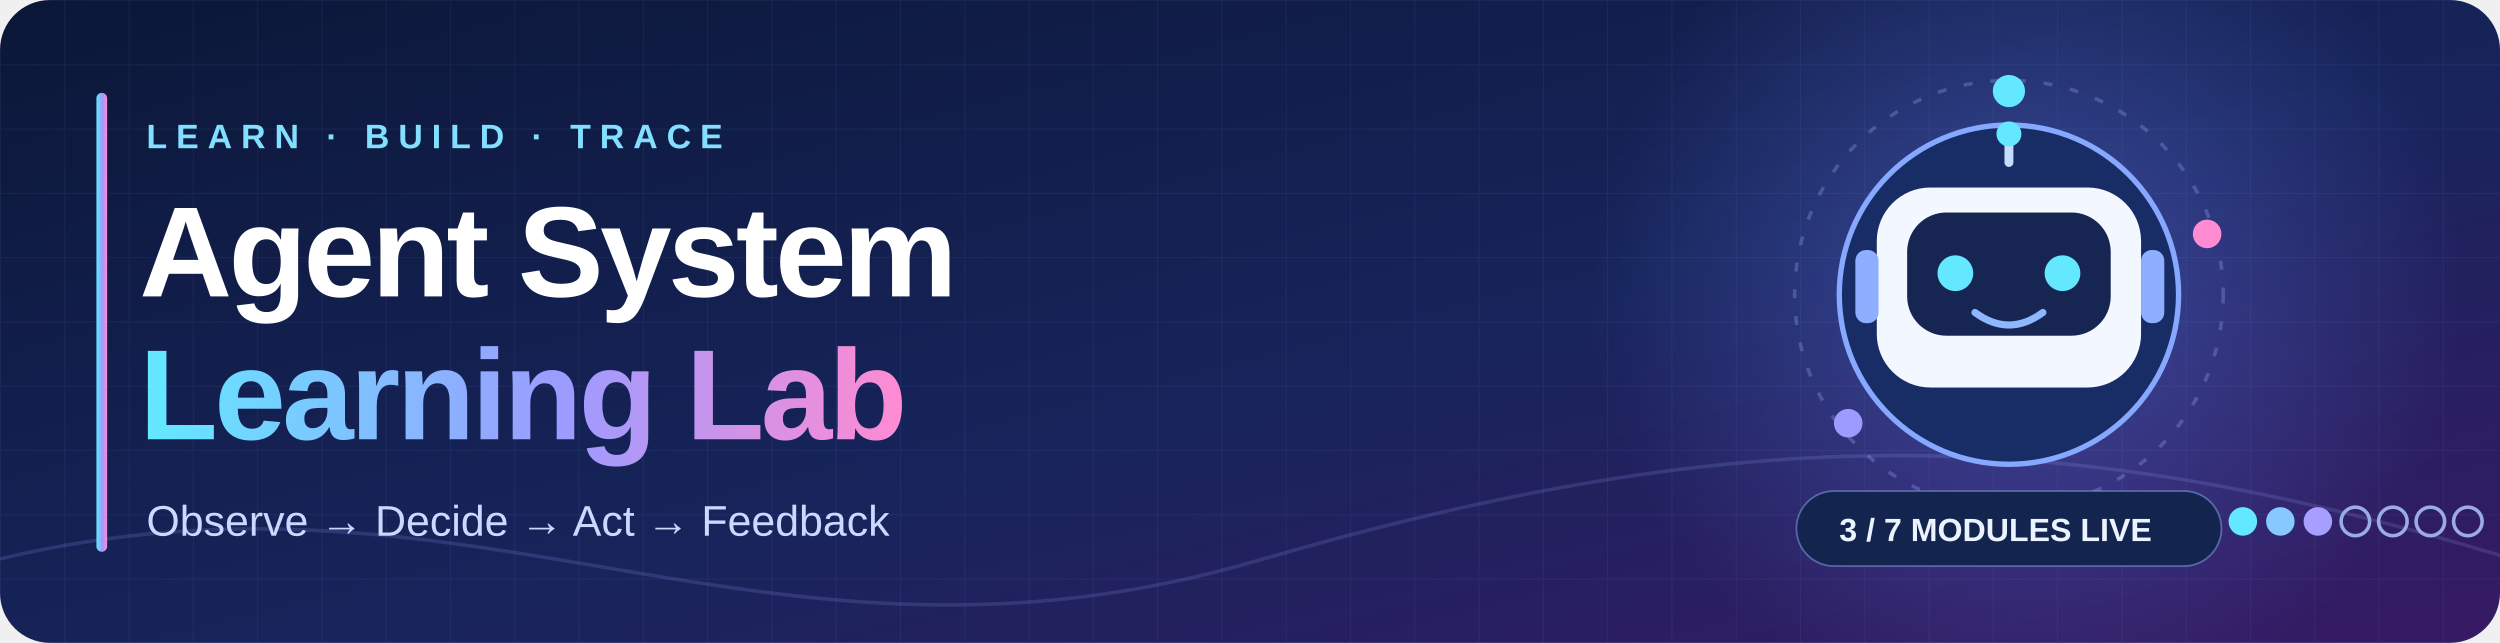
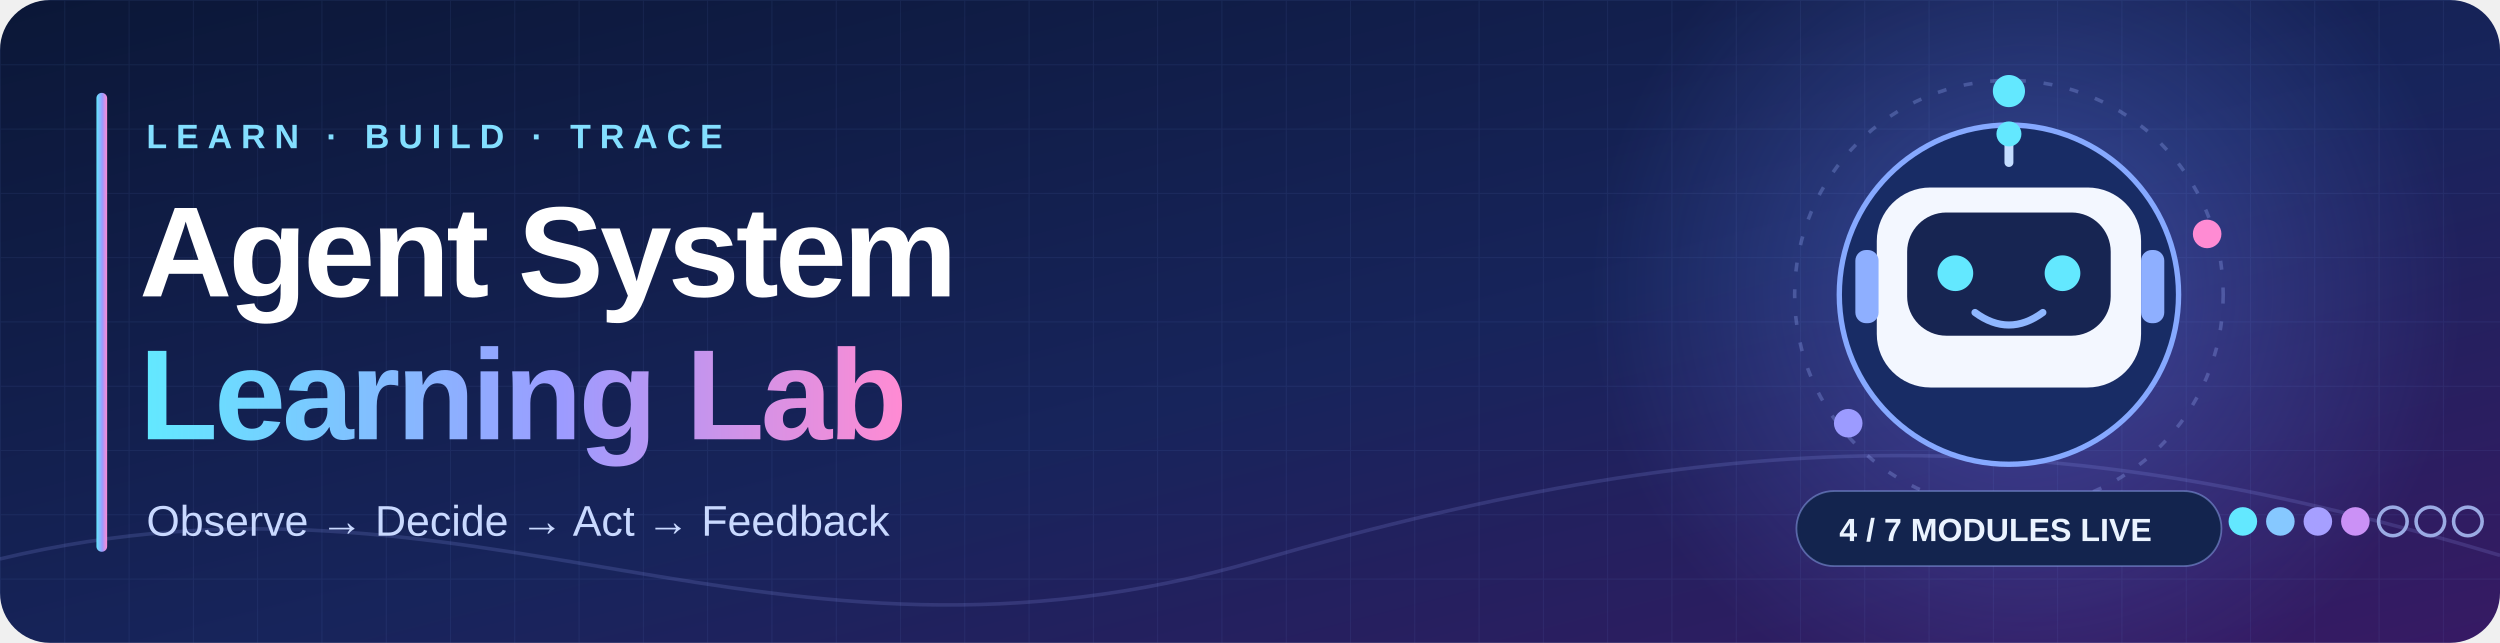
<svg xmlns="http://www.w3.org/2000/svg" width="1400" height="360" viewBox="0 0 1400 360" role="img" aria-labelledby="title desc">
  <defs>
    <linearGradient id="background" x1="0" y1="0" x2="1" y2="1">
      <stop offset="0" stop-color="#0b1737" />
      <stop offset="0.55" stop-color="#17245b" />
      <stop offset="1" stop-color="#371a64" />
    </linearGradient>
    <linearGradient id="accent" x1="0" y1="0" x2="1" y2="0">
      <stop offset="0" stop-color="#63e8ff" />
      <stop offset="0.55" stop-color="#9c9bff" />
      <stop offset="1" stop-color="#ff8bd3" />
    </linearGradient>
    <radialGradient id="halo">
      <stop offset="0" stop-color="#7088ff" stop-opacity="0.38" />
      <stop offset="1" stop-color="#7088ff" stop-opacity="0" />
    </radialGradient>
    <pattern id="grid" width="36" height="36" patternUnits="userSpaceOnUse">
      <path d="M36 0H0V36" fill="none" stroke="#86a7ff" stroke-opacity="0.08" stroke-width="1" />
    </pattern>
  </defs>
  <rect width="1400" height="360" rx="28" fill="url(#background)" />
  <rect width="1400" height="360" rx="28" fill="url(#grid)" />
  <circle cx="1135" cy="163" r="245" fill="url(#halo)" />
  <path d="M0 313C267 249 429 394 704 314S1157 238 1400 311" fill="none" stroke="#9da8ff" stroke-opacity="0.17" stroke-width="2" />
  <rect x="54" y="52" width="6" height="257" rx="3" fill="url(#accent)" />
  <text x="82" y="83" fill="#83dfff" font-family="Arial, Helvetica, sans-serif" font-size="19" font-weight="700" letter-spacing="5">LEARN  ·  BUILD  ·  TRACE</text>
  <text x="78" y="166" fill="#ffffff" font-family="Arial, Helvetica, sans-serif" font-size="72" font-weight="800" letter-spacing="-2">Agent System</text>
  <text x="78" y="246" fill="url(#accent)" font-family="Arial, Helvetica, sans-serif" font-size="72" font-weight="800" letter-spacing="-2">Learning Lab</text>
  <text x="82" y="300" fill="#c9d9ff" font-family="Arial, Helvetica, sans-serif" font-size="24">Observe  →  Decide  →  Act  →  Feedback</text>
  <circle cx="1125" cy="165" r="120" fill="none" stroke="#9db5ff" stroke-opacity="0.28" stroke-width="2" stroke-dasharray="5 10" />
  <circle cx="1125" cy="165" r="95" fill="#182c65" stroke="#86a9ff" stroke-width="3" />
  <circle cx="1125" cy="51" r="9" fill="#63e8ff" />
  <circle cx="1236" cy="131" r="8" fill="#ff8bd3" />
  <circle cx="1035" cy="237" r="8" fill="#9c9bff" />
  <path d="M1125 91V80" stroke="#c4ddff" stroke-width="5" stroke-linecap="round" />
  <circle cx="1125" cy="75" r="7" fill="#63e8ff" />
  <rect x="1051" y="105" width="148" height="112" rx="30" fill="#f3f7ff" />
  <rect x="1068" y="119" width="114" height="69" rx="22" fill="#172552" />
  <circle cx="1095" cy="153" r="10" fill="#63e8ff" />
  <circle cx="1155" cy="153" r="10" fill="#63e8ff" />
  <path d="M1106 175Q1125 189 1144 175" fill="none" stroke="#8fb7ff" stroke-width="4" stroke-linecap="round" />
  <rect x="1039" y="140" width="13" height="41" rx="6" fill="#8eafff" />
  <rect x="1199" y="140" width="13" height="41" rx="6" fill="#8eafff" />
  <rect x="1006" y="275" width="238" height="42" rx="21" fill="#13244e" stroke="#91a8f0" stroke-opacity="0.5" />
-   <text x="1030" y="303" fill="#eaf3ff" font-family="Arial, Helvetica, sans-serif" font-size="18" font-weight="700">3 / 7 MODULES LIVE</text>
+   <text x="1030" y="303" fill="#eaf3ff" font-family="Arial, Helvetica, sans-serif" font-size="18" font-weight="700">4 / 7 MODULES LIVE</text>
  <g transform="translate(1256 292)">
    <circle cx="0" cy="0" r="8" fill="#63e8ff" />
    <circle cx="21" cy="0" r="8" fill="#86c8ff" />
    <circle cx="42" cy="0" r="8" fill="#a69fff" />
-     <circle cx="63" cy="0" r="8" fill="none" stroke="#9babe4" stroke-width="2" />
+     <circle cx="63" cy="0" r="8" fill="#cb91f6" />
    <circle cx="84" cy="0" r="8" fill="none" stroke="#9babe4" stroke-width="2" />
    <circle cx="105" cy="0" r="8" fill="none" stroke="#9babe4" stroke-width="2" />
    <circle cx="126" cy="0" r="8" fill="none" stroke="#9babe4" stroke-width="2" />
  </g>
</svg>
